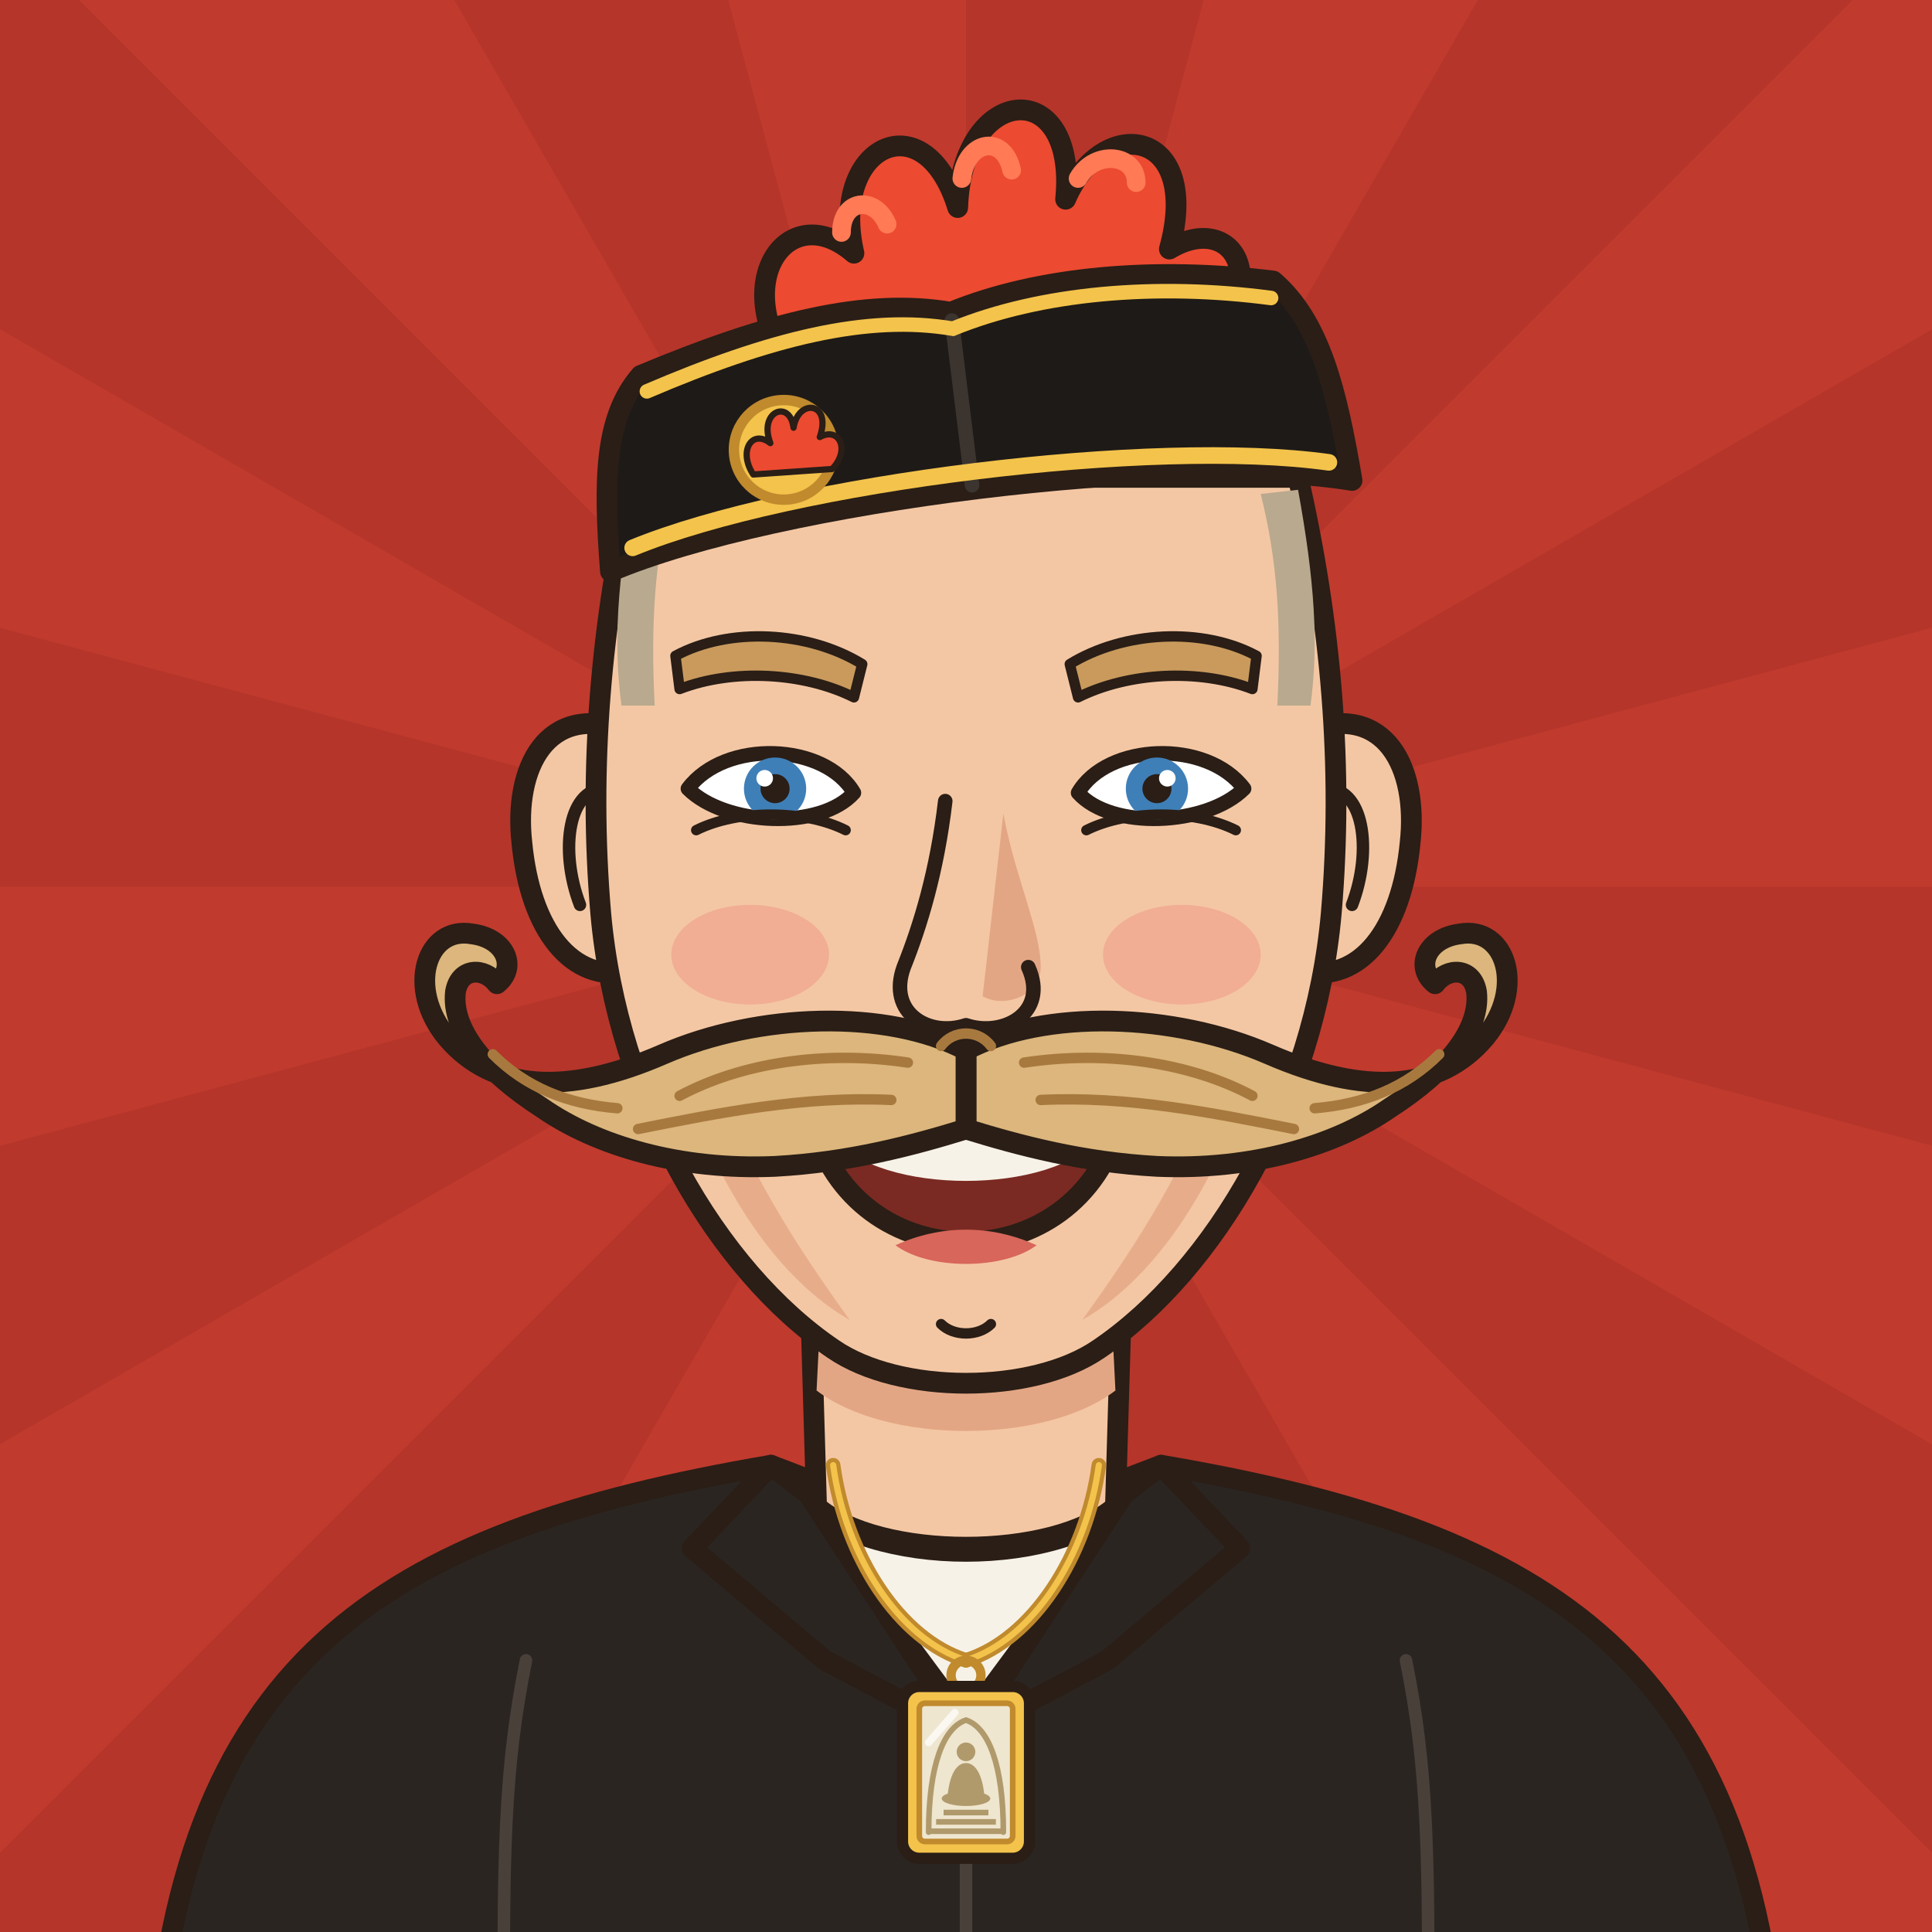
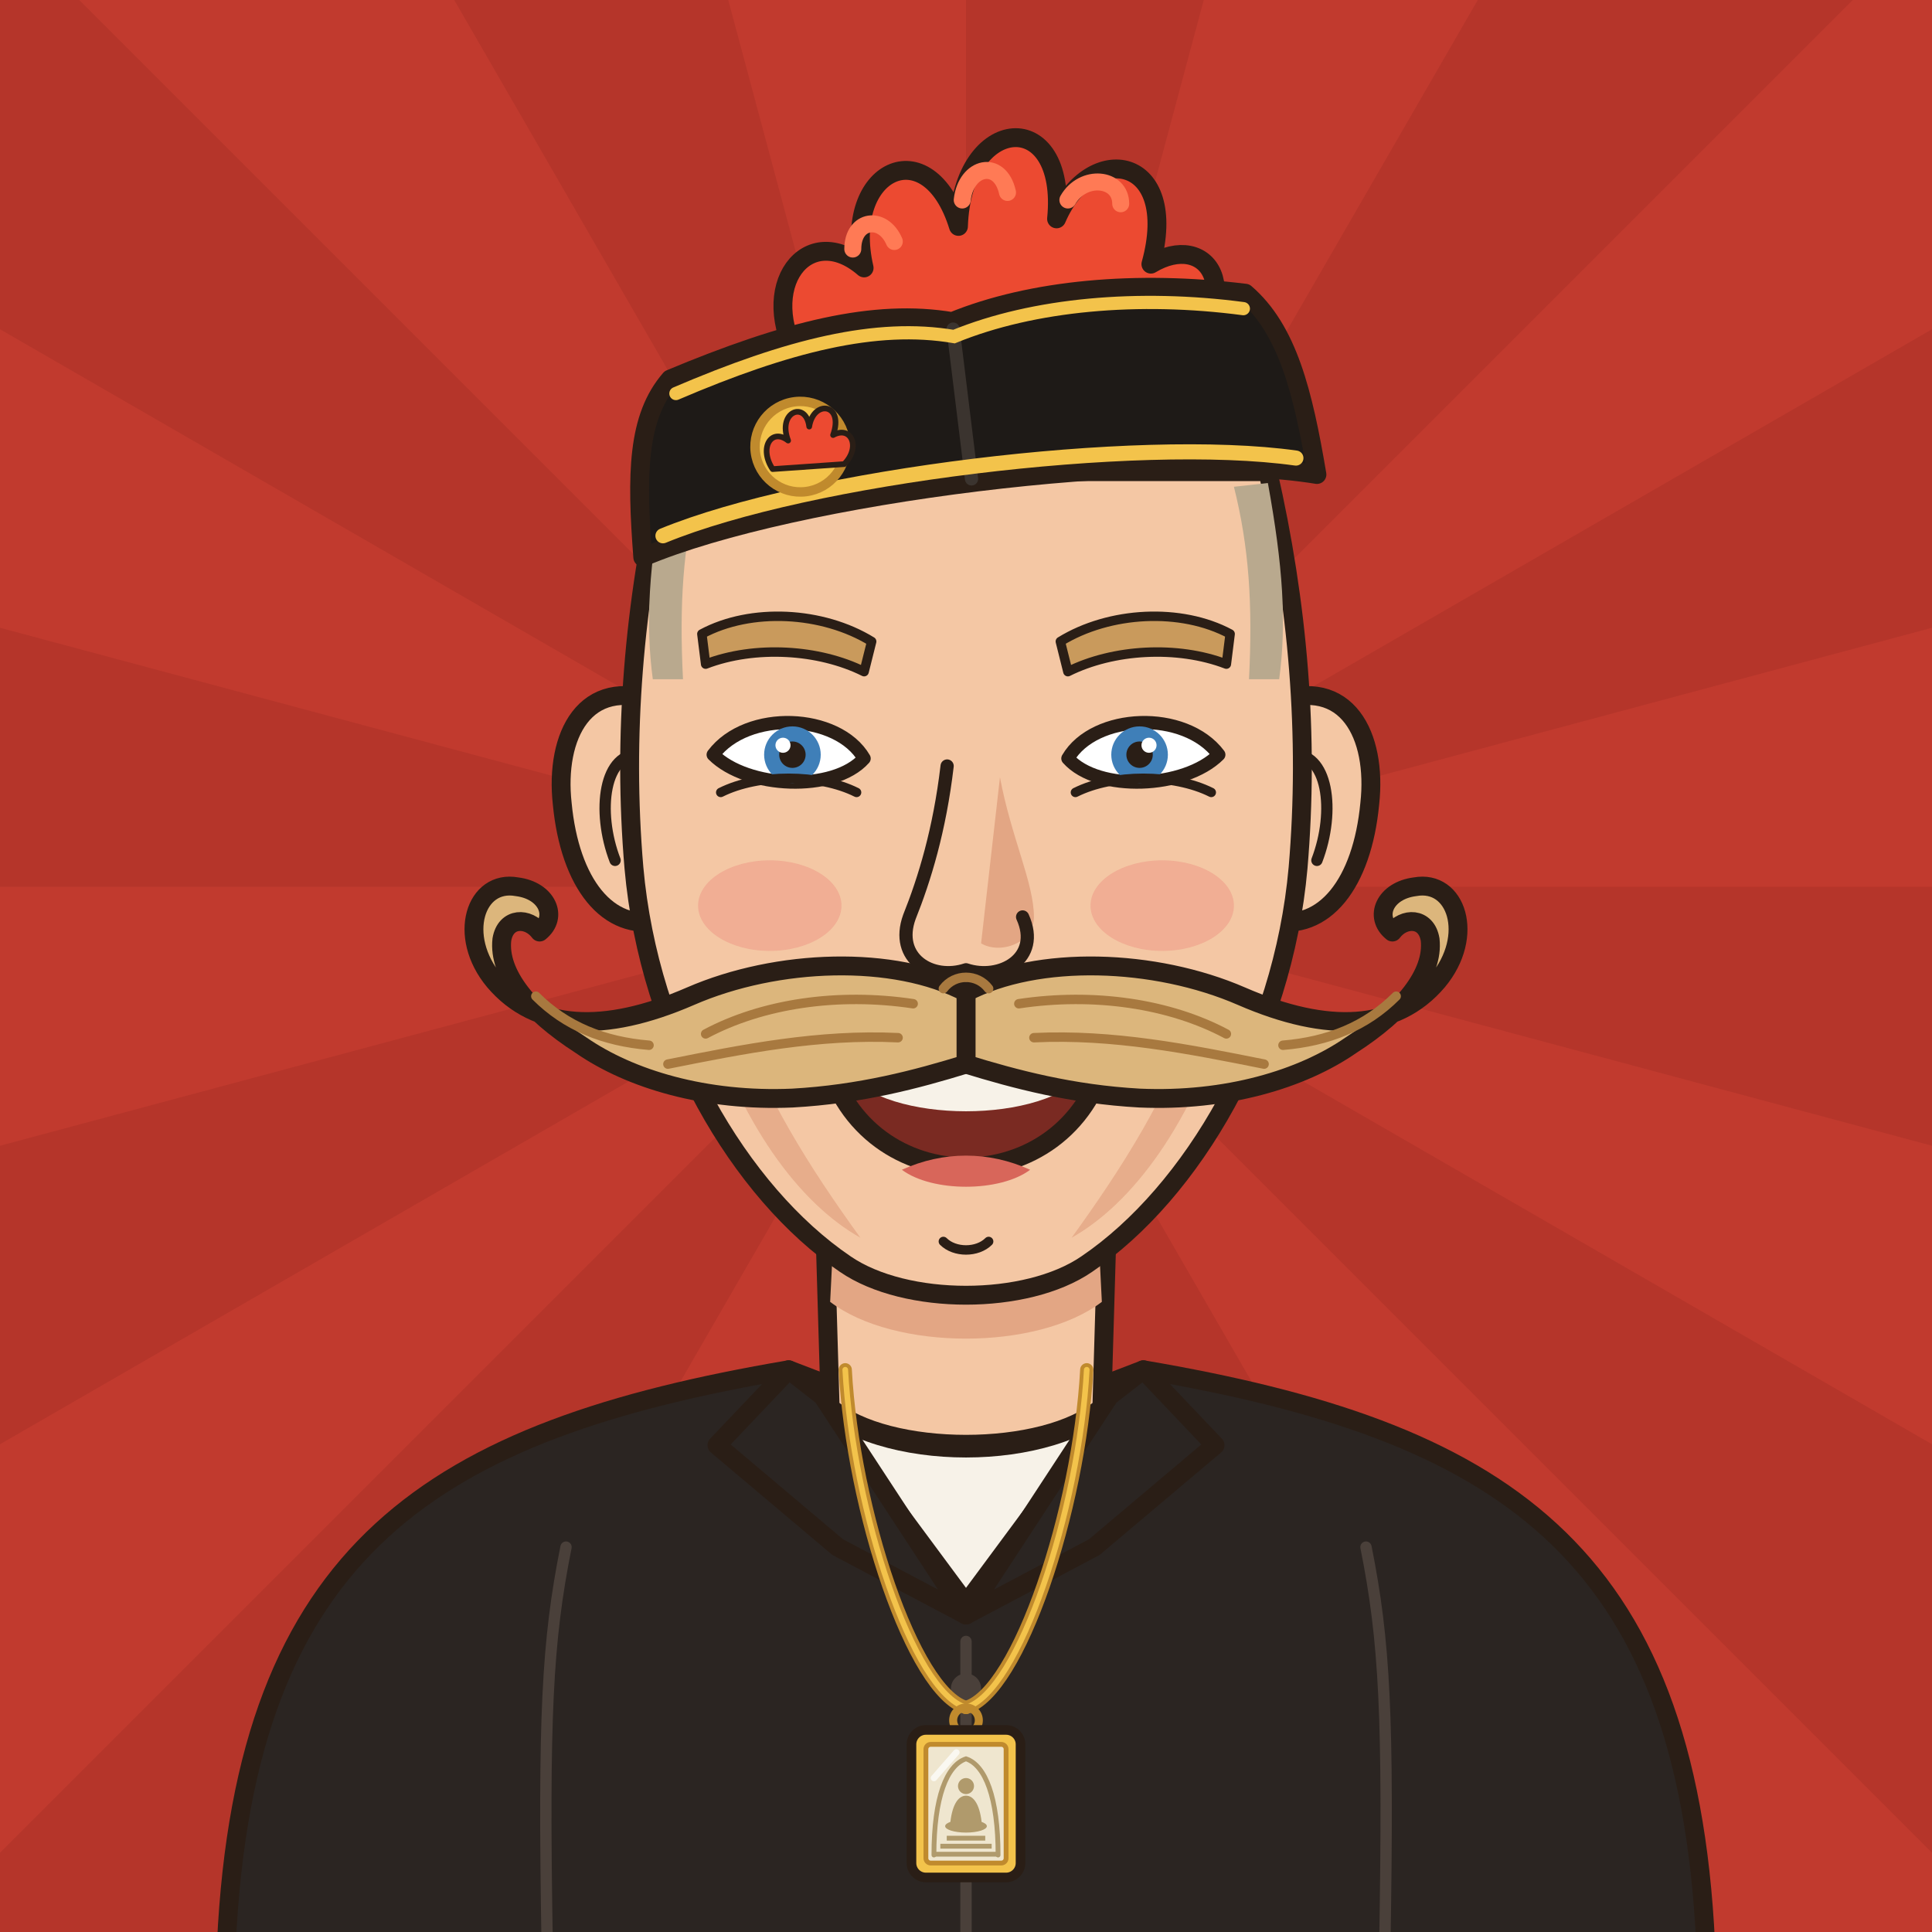
<svg xmlns="http://www.w3.org/2000/svg" viewBox="0 0 1024 1024" role="img" aria-label="ไก่ชน ยิ้ม / Gai Chon, grinning">
  <rect width="1024" height="1024" fill="#c13a2e" />
  <g fill="#b5352a">
    <path d="M512 470 L1612 470 L1575 755 Z" />
    <path d="M512 470 L1465 1020 L1290 1248 Z" />
    <path d="M512 470 L1062 1423 L797 1533 Z" />
    <path d="M512 470 L512 1570 L227 1533 Z" />
    <path d="M512 470 L-38 1423 L-266 1248 Z" />
    <path d="M512 470 L-441 1020 L-551 755 Z" />
    <path d="M512 470 L-588 470 L-551 185 Z" />
    <path d="M512 470 L-441 -80 L-266 -308 Z" />
    <path d="M512 470 L-38 -483 L227 -593 Z" />
    <path d="M512 470 L512 -630 L797 -593 Z" />
    <path d="M512 470 L1062 -483 L1290 -308 Z" />
    <path d="M512 470 L1465 -80 L1575 185 Z" />
  </g>
-   <g transform="translate(512 440) scale(1.1) translate(-512 -500)">
+   <g transform="translate(512 420) scale(1.0) translate(-512 -500)">
    <path d="M120 1110 C130 900 230 838 418 806 L512 842 L606 806 C794 838 894 900 904 1110 Z" fill="#2b2522" stroke="#2a1e16" stroke-width="10" stroke-linejoin="round" />
    <path d="M436 690 L440 826 C470 852 554 852 584 826 L588 690 Z" fill="#f4c7a4" stroke="#2a1e16" stroke-width="10" stroke-linejoin="round" />
    <path d="M442 730 C480 772 544 772 582 730 L584 770 C550 796 474 796 440 770 Z" fill="#e3a684" />
    <path d="M432 822 C466 856 558 856 592 822 L512 930 Z" fill="#f7f2e8" stroke="#2a1e16" stroke-width="10" stroke-linejoin="round" />
    <path d="M418 806 L380 846 L444 900 L512 936 L436 820 Z" fill="#2b2522" stroke="#2a1e16" stroke-width="10" stroke-linejoin="round" />
    <path d="M606 806 L644 846 L580 900 L512 936 L588 820 Z" fill="#2b2522" stroke="#2a1e16" stroke-width="10" stroke-linejoin="round" />
    <g stroke="#4a403a" stroke-width="6" fill="none" stroke-linecap="round">
      <path d="M512 950 L512 1110" />
      <path d="M300 900 C290 950 288 990 290 1110" />
      <path d="M724 900 C734 950 736 990 734 1110" />
    </g>
    <circle cx="512" cy="975" r="8" fill="#4a403a" />
-     <path d="M448 806 C454 850 480 890 512 900" fill="none" stroke="#c08a2d" stroke-width="7" stroke-linejoin="round" stroke-linecap="round" />
+     <path d="M448 806 C452 880 484 977 512 985" fill="none" stroke="#c08a2d" stroke-width="7" stroke-linejoin="round" stroke-linecap="round" />
    <g transform="translate(1024 0) scale(-1 1)">
-       <path d="M448 806 C454 850 480 890 512 900" fill="none" stroke="#c08a2d" stroke-width="7" stroke-linejoin="round" stroke-linecap="round" />
+       <path d="M448 806 C452 880 484 977 512 985" fill="none" stroke="#c08a2d" stroke-width="7" stroke-linejoin="round" stroke-linecap="round" />
    </g>
-     <path d="M448 806 C454 850 480 890 512 900" fill="none" stroke="#f3c34b" stroke-width="3" stroke-linejoin="round" stroke-linecap="round" />
+     <path d="M448 806 C452 880 484 977 512 985" fill="none" stroke="#f3c34b" stroke-width="3" stroke-linejoin="round" stroke-linecap="round" />
    <g transform="translate(1024 0) scale(-1 1)">
-       <path d="M448 806 C454 850 480 890 512 900" fill="none" stroke="#f3c34b" stroke-width="3" stroke-linejoin="round" stroke-linecap="round" />
+       <path d="M448 806 C452 880 484 977 512 985" fill="none" stroke="#f3c34b" stroke-width="3" stroke-linejoin="round" stroke-linecap="round" />
    </g>
-     <g transform="translate(512 900) scale(0.9) translate(-512 -856)">
+     <g transform="translate(512 985) scale(0.85) translate(-512 -856)">
      <circle cx="512" cy="864" r="8" fill="none" stroke="#c08a2d" stroke-width="5" />
      <rect x="478" y="870" width="68" height="92" rx="9" fill="#f3c34b" stroke="#2a1e16" stroke-width="6" />
      <rect x="487" y="879" width="50" height="74" rx="3" fill="#efe6cf" stroke="#c08a2d" stroke-width="3" />
      <path d="M492 948 C492 912 500 892 512 888 C524 892 532 912 532 948" fill="none" stroke="#b09a6c" stroke-width="3" stroke-linecap="round" />
      <circle cx="512" cy="905" r="5" fill="#b09a6c" />
      <path d="M502 930 C503 917 507 911 512 911 C517 911 521 917 522 930 Z" fill="#b09a6c" />
      <ellipse cx="512" cy="930" rx="13" ry="4" fill="#b09a6c" />
      <g fill="#b09a6c">
        <rect x="500" y="936" width="24" height="3" />
        <rect x="496" y="941" width="32" height="3" />
        <rect x="492" y="946" width="40" height="3" />
      </g>
      <path d="M492 900 L506 884" stroke="#fff" stroke-width="4" stroke-linecap="round" opacity=".7" />
    </g>
    <path d="M676 452 C714 438 730 470 726 506 C722 548 702 574 674 568 Z" fill="#f4c7a4" stroke="#2a1e16" stroke-width="10" stroke-linejoin="round" stroke-linecap="round" />
    <g transform="translate(1024 0) scale(-1 1)">
      <path d="M676 452 C714 438 730 470 726 506 C722 548 702 574 674 568 Z" fill="#f4c7a4" stroke="#2a1e16" stroke-width="10" stroke-linejoin="round" stroke-linecap="round" />
    </g>
    <path d="M684 480 C704 478 708 510 698 536" fill="none" stroke="#2a1e16" stroke-width="6" stroke-linejoin="round" stroke-linecap="round" />
    <g transform="translate(1024 0) scale(-1 1)">
      <path d="M684 480 C704 478 708 510 698 536" fill="none" stroke="#2a1e16" stroke-width="6" stroke-linejoin="round" stroke-linecap="round" />
    </g>
    <path d="M352 330 C336 400 330 470 336 540 C344 630 392 712 448 750 C480 772 544 772 576 750 C632 712 680 630 688 540 C694 470 688 400 672 330 Z" fill="#f4c7a4" stroke="#2a1e16" stroke-width="10" stroke-linejoin="round" />
    <path d="M672 336 C680 380 682 410 678 440 L662 440 C664 400 662 370 654 338 Z" fill="#b9a98e" stroke="#2a1e16" stroke-width="0" stroke-linejoin="round" stroke-linecap="round" />
    <g transform="translate(1024 0) scale(-1 1)">
      <path d="M672 336 C680 380 682 410 678 440 L662 440 C664 400 662 370 654 338 Z" fill="#b9a98e" stroke="#2a1e16" stroke-width="0" stroke-linejoin="round" stroke-linecap="round" />
    </g>
    <path d="M372 610 C392 676 424 718 456 736 C430 700 404 660 388 612 Z" fill="#e3a684" opacity=".8" />
    <path d="M652 610 C632 676 600 718 568 736 C594 700 620 660 636 612 Z" fill="#e3a684" opacity=".8" />
    <path d="M500 738 C506 744 518 744 524 738" fill="none" stroke="#2a1e16" stroke-width="5" stroke-linecap="round" />
    <ellipse cx="408" cy="560" rx="38" ry="24" fill="#ee9c88" opacity=".6" />
    <ellipse cx="616" cy="560" rx="38" ry="24" fill="#ee9c88" opacity=".6" />
    <path d="M562 420 C588 404 626 402 652 416 L650 432 C624 422 590 424 566 436 Z" fill="#c99a5c" stroke="#2a1e16" stroke-width="5" stroke-linejoin="round" stroke-linecap="round" />
    <g transform="translate(1024 0) scale(-1 1)">
      <path d="M562 420 C588 404 626 402 652 416 L650 432 C624 422 590 424 566 436 Z" fill="#c99a5c" stroke="#2a1e16" stroke-width="5" stroke-linejoin="round" stroke-linecap="round" />
    </g>
    <path d="M566 482 C580 458 628 456 646 480 C628 498 582 500 566 482 Z" fill="#fff" stroke="#2a1e16" stroke-width="7" stroke-linejoin="round" />
    <circle cx="604" cy="480" r="15" fill="#3f7fb8" />
    <circle cx="604" cy="480" r="7" fill="#2a1e16" />
    <circle cx="609" cy="475" r="4" fill="#fff" />
    <path d="M570 500 C590 490 622 490 642 500" fill="none" stroke="#2a1e16" stroke-width="5" stroke-linecap="round" />
    <g transform="translate(1024 0) scale(-1 1)">
      <path d="M566 482 C580 458 628 456 646 480 C628 498 582 500 566 482 Z" fill="#fff" stroke="#2a1e16" stroke-width="7" stroke-linejoin="round" />
      <circle cx="604" cy="480" r="15" fill="#3f7fb8" />
      <circle cx="604" cy="480" r="7" fill="#2a1e16" />
      <circle cx="609" cy="475" r="4" fill="#fff" />
      <path d="M570 500 C590 490 622 490 642 500" fill="none" stroke="#2a1e16" stroke-width="5" stroke-linecap="round" />
    </g>
    <path d="M530 492 C536 524 548 548 548 566 C548 580 530 586 520 580" fill="#e3a684" stroke="none" />
    <path d="M502 486 C498 520 490 546 482 566 C474 588 494 600 512 594 C530 600 552 588 542 566" fill="none" stroke="#2a1e16" stroke-width="7" stroke-linecap="round" stroke-linejoin="round" />
    <path d="M438 640 C458 718 566 718 586 640 Z" fill="#7a2a22" stroke="#2a1e16" stroke-width="10" stroke-linejoin="round" />
    <path d="M448 648 C470 676 554 676 576 648 L576 640 L448 640 Z" fill="#f7f2e8" />
    <path d="M478 700 C500 690 524 690 546 700 C530 712 494 712 478 700 Z" fill="#d8665a" />
    <path d="M512 606 C550 586 612 588 658 608 C704 628 740 626 762 600 C782 576 772 546 750 550 C734 552 728 566 738 574 C744 566 756 566 758 578 C760 596 744 616 716 634 C690 652 650 664 604 662 C568 660 538 652 512 644 Z" fill="#dcb67c" stroke="#2a1e16" stroke-width="10" stroke-linejoin="round" stroke-linecap="round" />
    <g transform="translate(1024 0) scale(-1 1)">
      <path d="M512 606 C550 586 612 588 658 608 C704 628 740 626 762 600 C782 576 772 546 750 550 C734 552 728 566 738 574 C744 566 756 566 758 578 C760 596 744 616 716 634 C690 652 650 664 604 662 C568 660 538 652 512 644 Z" fill="#dcb67c" stroke="#2a1e16" stroke-width="10" stroke-linejoin="round" stroke-linecap="round" />
    </g>
    <path d="M540 612 C580 606 620 612 650 628 M548 630 C590 628 630 636 670 644 M680 634 C704 632 724 624 740 608" fill="none" stroke="#a8793f" stroke-width="5" stroke-linejoin="round" stroke-linecap="round" />
    <g transform="translate(1024 0) scale(-1 1)">
      <path d="M540 612 C580 606 620 612 650 628 M548 630 C590 628 630 636 670 644 M680 634 C704 632 724 624 740 608" fill="none" stroke="#a8793f" stroke-width="5" stroke-linejoin="round" stroke-linecap="round" />
    </g>
    <path d="M500 604 C506 596 518 596 524 604" fill="none" stroke="#a8793f" stroke-width="5" stroke-linecap="round" />
    <g transform="translate(0 36)">
      <path d="M424 236 C400 196 428 160 458 186 C446 134 492 112 508 164 C510 104 566 100 560 160 C578 118 626 126 610 184 C640 166 662 198 624 238 Z" fill="#ec4a31" stroke="#2a1e16" stroke-width="10" stroke-linejoin="round" />
      <path d="M452 176 C452 160 468 158 474 172 M510 150 C512 132 530 128 534 146 M566 150 C574 136 594 138 594 152" fill="none" stroke="#ff7a55" stroke-width="9" stroke-linecap="round" />
    </g>
    <g transform="rotate(-7 512 310)">
      <path d="M334 354 C336 310 340 280 360 262 C424 244 472 238 512 250 C556 238 612 240 668 254 C688 276 692 310 694 354 C612 330 418 330 334 354 Z" fill="#1e1a17" stroke="#2a1e16" stroke-width="10" stroke-linejoin="round" />
      <path d="M512 254 L512 334" stroke="#3b342f" stroke-width="7" stroke-linecap="round" />
      <path d="M362 270 C424 252 472 246 512 258 C556 246 612 248 666 262" fill="none" stroke="#f3c34b" stroke-width="7" stroke-linecap="round" />
      <path d="M346 344 C426 322 602 322 684 344" fill="none" stroke="#f3c34b" stroke-width="8" stroke-linecap="round" />
      <circle cx="424" cy="306" r="24" fill="#f3c34b" stroke="#c08a2d" stroke-width="5" />
      <path d="M408 316 C402 304 410 294 418 302 C414 286 430 282 430 296 C434 282 450 286 442 302 C452 298 456 310 446 318 Z" fill="#ec4a31" stroke="#2a1e16" stroke-width="3" stroke-linejoin="round" />
    </g>
  </g>
</svg>
